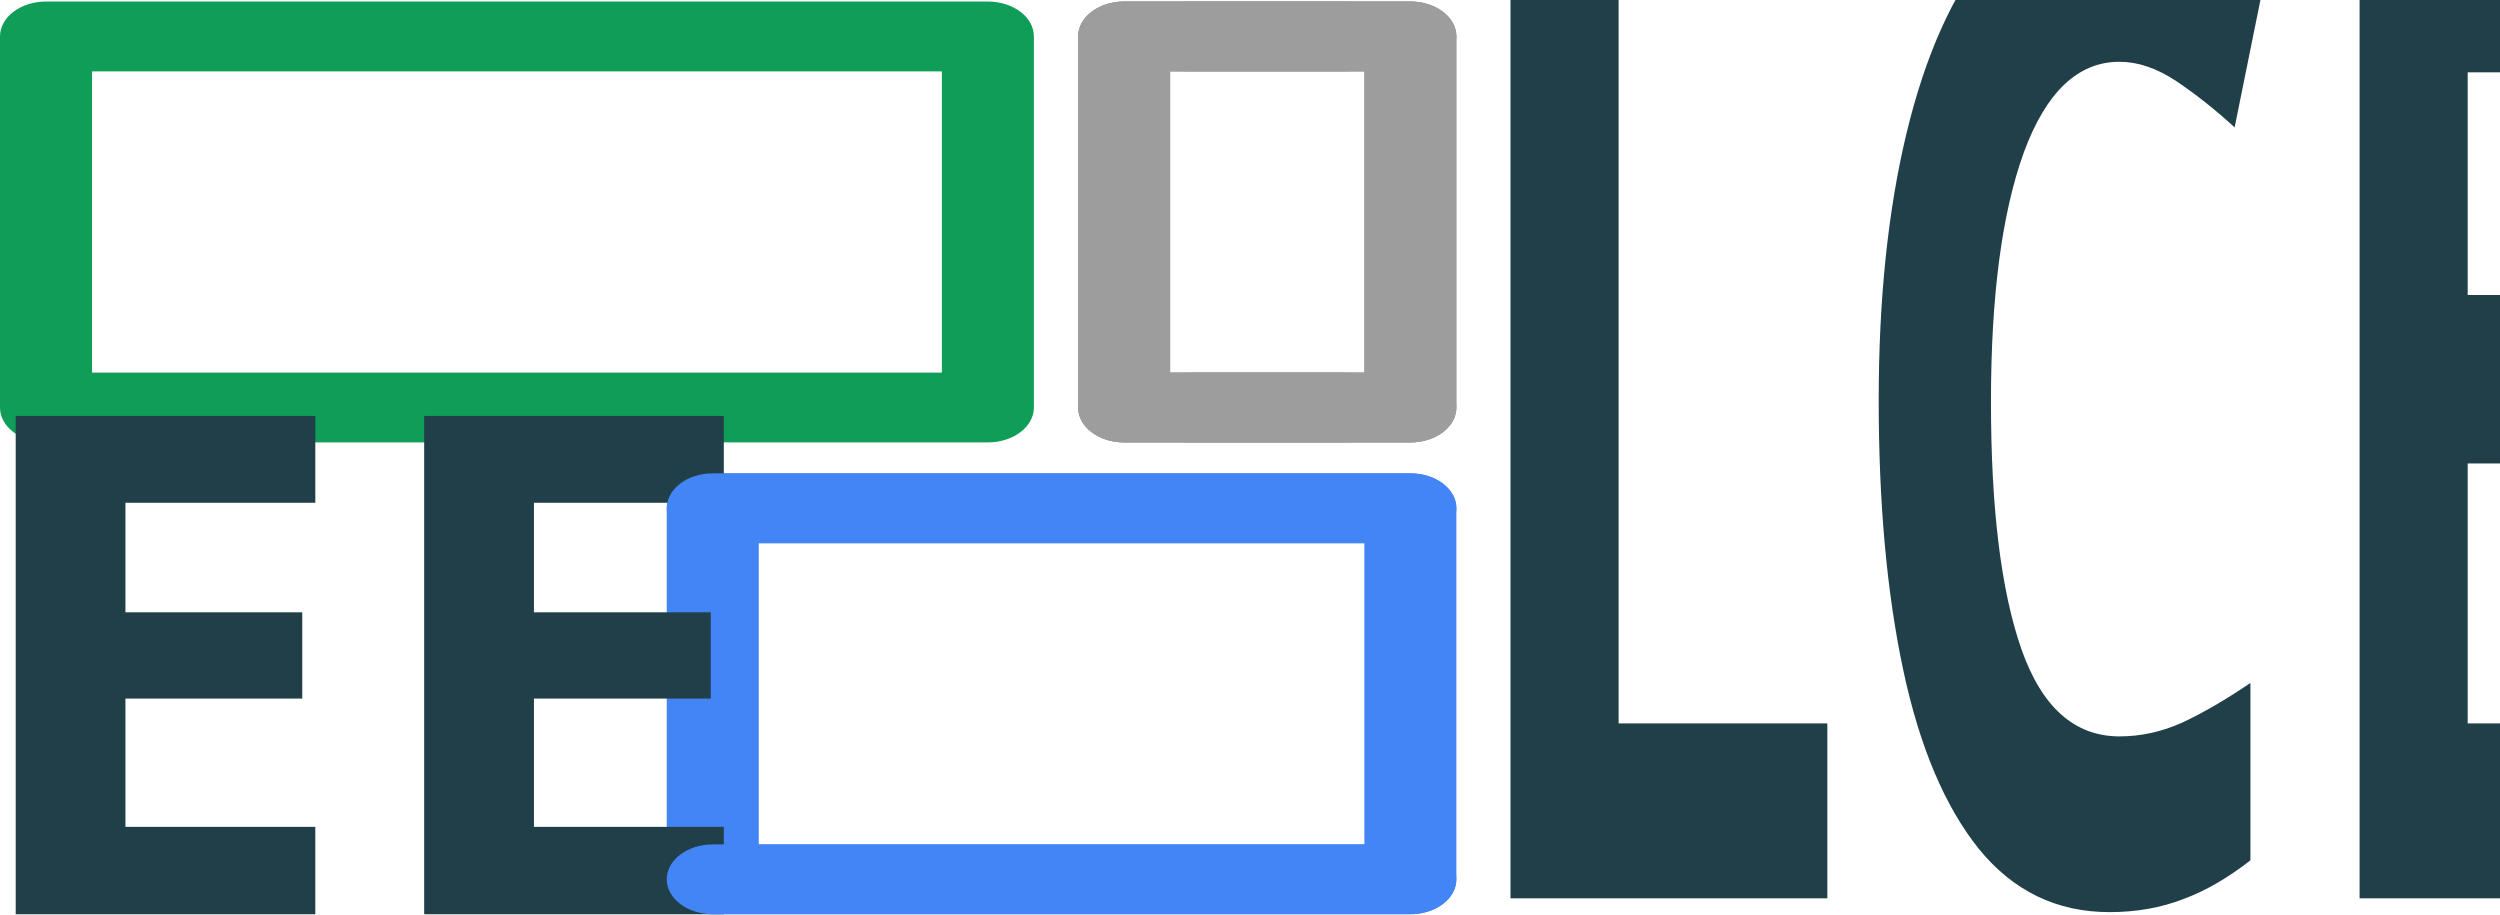
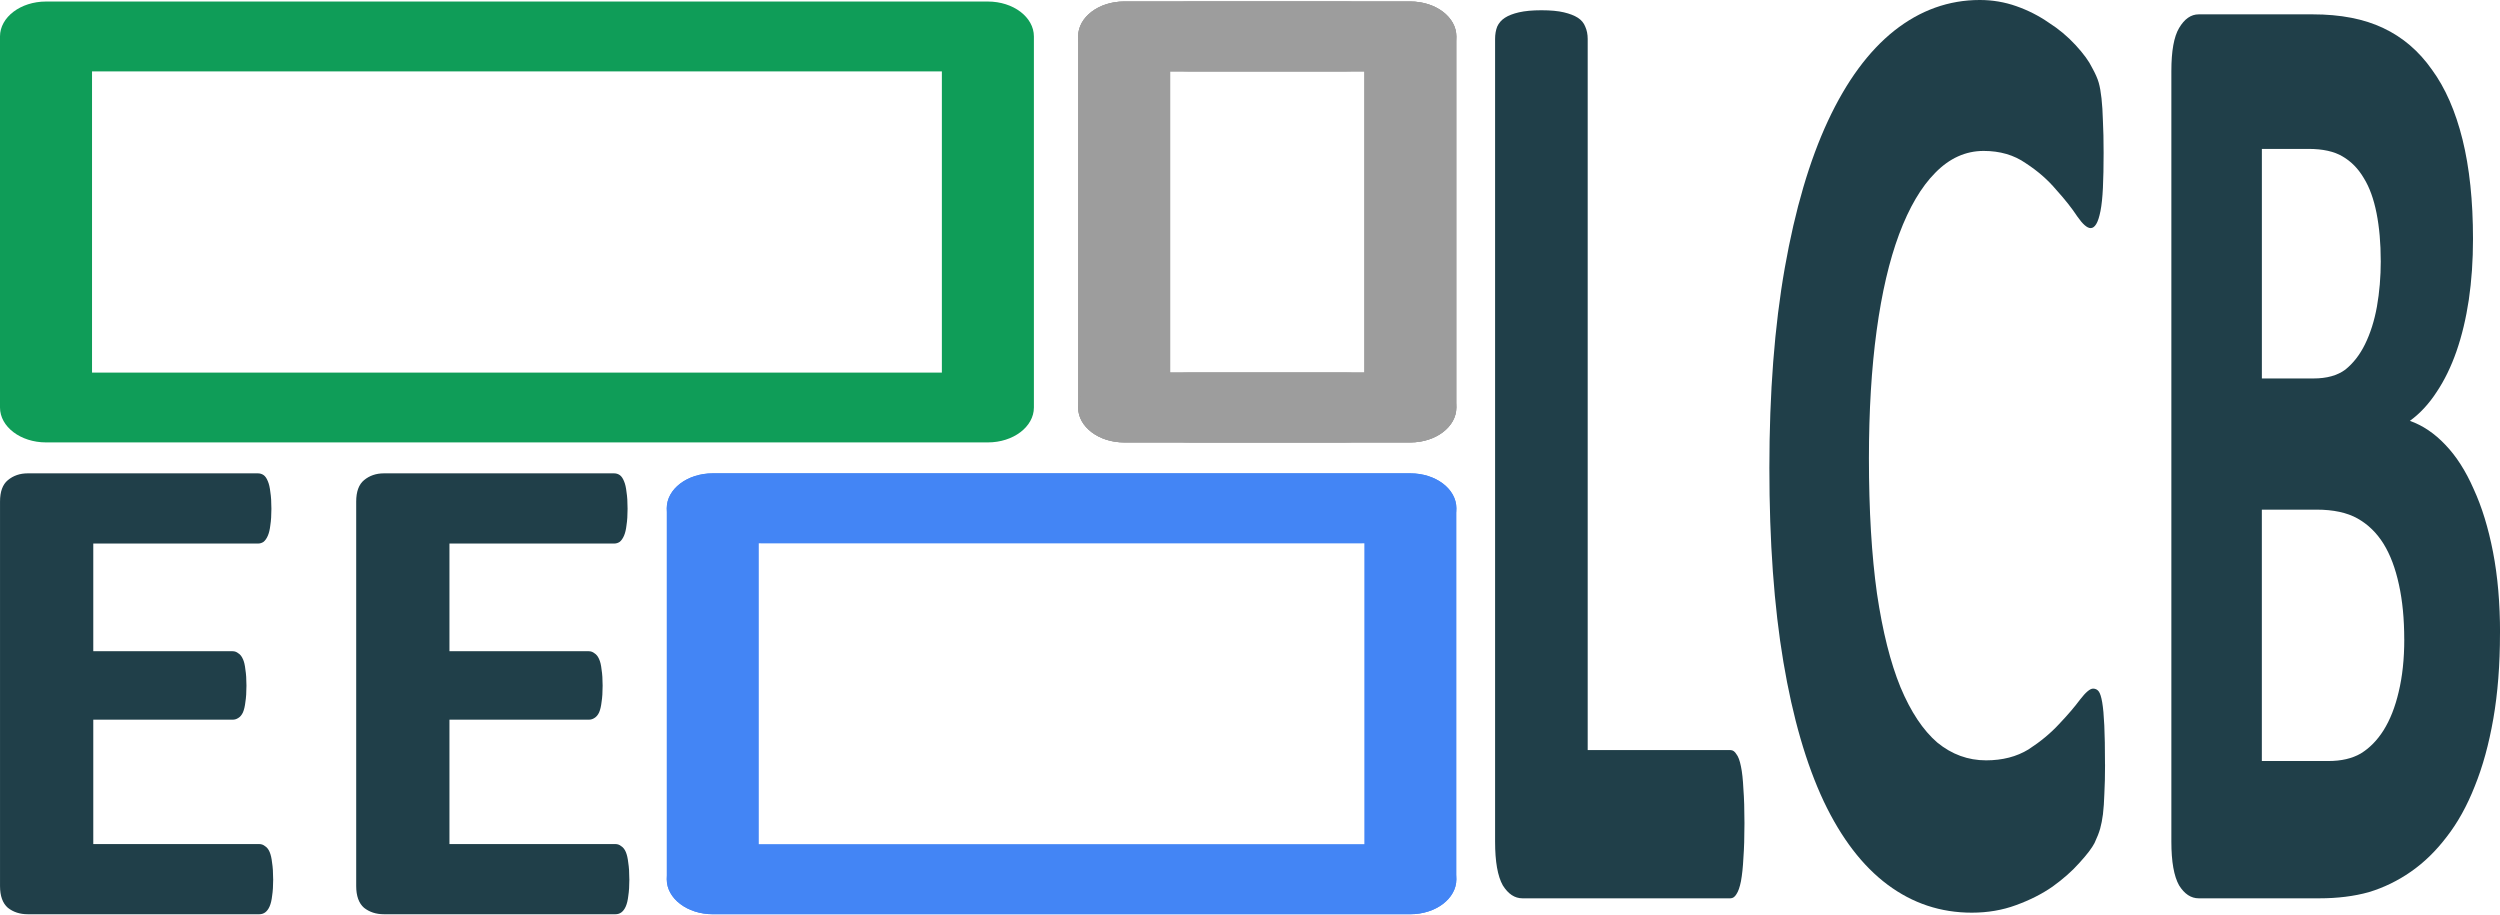
<svg xmlns="http://www.w3.org/2000/svg" width="254.418" height="93.036" viewBox="0 0 67.315 24.616" version="1.1" id="svg8">
  <defs id="defs2">
    <filter style="color-interpolation-filters:sRGB" id="filter5836">
      <feFlood flood-opacity="0.498" flood-color="rgb(0,0,0)" result="flood" id="feFlood5826" />
      <feComposite in="flood" in2="SourceGraphic" operator="out" result="composite1" id="feComposite5828" />
      <feGaussianBlur in="composite1" stdDeviation="64.1" result="blur" id="feGaussianBlur5830" />
      <feOffset dx="11.979" dy="6.3" result="offset" id="feOffset5832" />
      <feComposite in="offset" in2="SourceGraphic" operator="atop" result="composite2" id="feComposite5834" />
    </filter>
    <filter style="color-interpolation-filters:sRGB" id="filter5848">
      <feFlood flood-opacity="0.498" flood-color="rgb(0,0,0)" result="flood" id="feFlood5838" />
      <feComposite in="flood" in2="SourceGraphic" operator="out" result="composite1" id="feComposite5840" />
      <feGaussianBlur in="composite1" stdDeviation="64.1" result="blur" id="feGaussianBlur5842" />
      <feOffset dx="11.979" dy="6.3" result="offset" id="feOffset5844" />
      <feComposite in="offset" in2="SourceGraphic" operator="atop" result="composite2" id="feComposite5846" />
    </filter>
    <filter style="color-interpolation-filters:sRGB" id="filter5860">
      <feFlood flood-opacity="0.498" flood-color="rgb(0,0,0)" result="flood" id="feFlood5850" />
      <feComposite in="flood" in2="SourceGraphic" operator="out" result="composite1" id="feComposite5852" />
      <feGaussianBlur in="composite1" stdDeviation="64.1" result="blur" id="feGaussianBlur5854" />
      <feOffset dx="11.979" dy="6.3" result="offset" id="feOffset5856" />
      <feComposite in="offset" in2="SourceGraphic" operator="atop" result="composite2" id="feComposite5858" />
    </filter>
    <filter style="color-interpolation-filters:sRGB" id="filter5872">
      <feFlood flood-opacity="0.498" flood-color="rgb(0,0,0)" result="flood" id="feFlood5862" />
      <feComposite in="flood" in2="SourceGraphic" operator="out" result="composite1" id="feComposite5864" />
      <feGaussianBlur in="composite1" stdDeviation="64.1" result="blur" id="feGaussianBlur5866" />
      <feOffset dx="11.979" dy="6.3" result="offset" id="feOffset5868" />
      <feComposite in="offset" in2="SourceGraphic" operator="atop" result="composite2" id="feComposite5870" />
    </filter>
    <filter style="color-interpolation-filters:sRGB" id="filter5884">
      <feFlood flood-opacity="0.498" flood-color="rgb(0,0,0)" result="flood" id="feFlood5874" />
      <feComposite in="flood" in2="SourceGraphic" operator="out" result="composite1" id="feComposite5876" />
      <feGaussianBlur in="composite1" stdDeviation="64.1" result="blur" id="feGaussianBlur5878" />
      <feOffset dx="11.979" dy="6.3" result="offset" id="feOffset5880" />
      <feComposite in="offset" in2="SourceGraphic" operator="atop" result="composite2" id="feComposite5882" />
    </filter>
    <filter style="color-interpolation-filters:sRGB" id="filter5836-4">
      <feFlood flood-opacity="0.498" flood-color="rgb(0,0,0)" result="flood" id="feFlood5826-1" />
      <feComposite in="flood" in2="SourceGraphic" operator="out" result="composite1" id="feComposite5828-0" />
      <feGaussianBlur in="composite1" stdDeviation="64.1" result="blur" id="feGaussianBlur5830-5" />
      <feOffset dx="11.979" dy="6.3" result="offset" id="feOffset5832-8" />
      <feComposite in="offset" in2="SourceGraphic" operator="atop" result="composite2" id="feComposite5834-6" />
    </filter>
    <filter style="color-interpolation-filters:sRGB" id="filter5848-5">
      <feFlood flood-opacity="0.498" flood-color="rgb(0,0,0)" result="flood" id="feFlood5838-2" />
      <feComposite in="flood" in2="SourceGraphic" operator="out" result="composite1" id="feComposite5840-9" />
      <feGaussianBlur in="composite1" stdDeviation="64.1" result="blur" id="feGaussianBlur5842-2" />
      <feOffset dx="11.979" dy="6.3" result="offset" id="feOffset5844-4" />
      <feComposite in="offset" in2="SourceGraphic" operator="atop" result="composite2" id="feComposite5846-2" />
    </filter>
    <filter style="color-interpolation-filters:sRGB" id="filter5860-9">
      <feFlood flood-opacity="0.498" flood-color="rgb(0,0,0)" result="flood" id="feFlood5850-2" />
      <feComposite in="flood" in2="SourceGraphic" operator="out" result="composite1" id="feComposite5852-0" />
      <feGaussianBlur in="composite1" stdDeviation="64.1" result="blur" id="feGaussianBlur5854-7" />
      <feOffset dx="11.979" dy="6.3" result="offset" id="feOffset5856-3" />
      <feComposite in="offset" in2="SourceGraphic" operator="atop" result="composite2" id="feComposite5858-4" />
    </filter>
    <filter style="color-interpolation-filters:sRGB" id="filter5872-4">
      <feFlood flood-opacity="0.498" flood-color="rgb(0,0,0)" result="flood" id="feFlood5862-6" />
      <feComposite in="flood" in2="SourceGraphic" operator="out" result="composite1" id="feComposite5864-6" />
      <feGaussianBlur in="composite1" stdDeviation="64.1" result="blur" id="feGaussianBlur5866-2" />
      <feOffset dx="11.979" dy="6.3" result="offset" id="feOffset5868-6" />
      <feComposite in="offset" in2="SourceGraphic" operator="atop" result="composite2" id="feComposite5870-3" />
    </filter>
    <filter style="color-interpolation-filters:sRGB" id="filter5884-7">
      <feFlood flood-opacity="0.498" flood-color="rgb(0,0,0)" result="flood" id="feFlood5874-6" />
      <feComposite in="flood" in2="SourceGraphic" operator="out" result="composite1" id="feComposite5876-3" />
      <feGaussianBlur in="composite1" stdDeviation="64.1" result="blur" id="feGaussianBlur5878-7" />
      <feOffset dx="11.979" dy="6.3" result="offset" id="feOffset5880-1" />
      <feComposite in="offset" in2="SourceGraphic" operator="atop" result="composite2" id="feComposite5882-1" />
    </filter>
    <filter style="color-interpolation-filters:sRGB" id="filter5836-4-9">
      <feFlood flood-opacity="0.498" flood-color="rgb(0,0,0)" result="flood" id="feFlood5826-1-1" />
      <feComposite in="flood" in2="SourceGraphic" operator="out" result="composite1" id="feComposite5828-0-1" />
      <feGaussianBlur in="composite1" stdDeviation="64.1" result="blur" id="feGaussianBlur5830-5-1" />
      <feOffset dx="11.979" dy="6.3" result="offset" id="feOffset5832-8-2" />
      <feComposite in="offset" in2="SourceGraphic" operator="atop" result="composite2" id="feComposite5834-6-4" />
    </filter>
    <filter style="color-interpolation-filters:sRGB" id="filter5848-5-6">
      <feFlood flood-opacity="0.498" flood-color="rgb(0,0,0)" result="flood" id="feFlood5838-2-9" />
      <feComposite in="flood" in2="SourceGraphic" operator="out" result="composite1" id="feComposite5840-9-6" />
      <feGaussianBlur in="composite1" stdDeviation="64.1" result="blur" id="feGaussianBlur5842-2-2" />
      <feOffset dx="11.979" dy="6.3" result="offset" id="feOffset5844-4-0" />
      <feComposite in="offset" in2="SourceGraphic" operator="atop" result="composite2" id="feComposite5846-2-8" />
    </filter>
    <filter style="color-interpolation-filters:sRGB" id="filter5860-9-3">
      <feFlood flood-opacity="0.498" flood-color="rgb(0,0,0)" result="flood" id="feFlood5850-2-4" />
      <feComposite in="flood" in2="SourceGraphic" operator="out" result="composite1" id="feComposite5852-0-4" />
      <feGaussianBlur in="composite1" stdDeviation="64.1" result="blur" id="feGaussianBlur5854-7-2" />
      <feOffset dx="11.979" dy="6.3" result="offset" id="feOffset5856-3-6" />
      <feComposite in="offset" in2="SourceGraphic" operator="atop" result="composite2" id="feComposite5858-4-0" />
    </filter>
    <filter style="color-interpolation-filters:sRGB" id="filter5872-4-8">
      <feFlood flood-opacity="0.498" flood-color="rgb(0,0,0)" result="flood" id="feFlood5862-6-1" />
      <feComposite in="flood" in2="SourceGraphic" operator="out" result="composite1" id="feComposite5864-6-9" />
      <feGaussianBlur in="composite1" stdDeviation="64.1" result="blur" id="feGaussianBlur5866-2-1" />
      <feOffset dx="11.979" dy="6.3" result="offset" id="feOffset5868-6-0" />
      <feComposite in="offset" in2="SourceGraphic" operator="atop" result="composite2" id="feComposite5870-3-0" />
    </filter>
    <filter style="color-interpolation-filters:sRGB" id="filter5884-7-7">
      <feFlood flood-opacity="0.498" flood-color="rgb(0,0,0)" result="flood" id="feFlood5874-6-9" />
      <feComposite in="flood" in2="SourceGraphic" operator="out" result="composite1" id="feComposite5876-3-9" />
      <feGaussianBlur in="composite1" stdDeviation="64.1" result="blur" id="feGaussianBlur5878-7-2" />
      <feOffset dx="11.979" dy="6.3" result="offset" id="feOffset5880-1-3" />
      <feComposite in="offset" in2="SourceGraphic" operator="atop" result="composite2" id="feComposite5882-1-7" />
    </filter>
    <filter style="color-interpolation-filters:sRGB" id="filter5836-4-3">
      <feFlood flood-opacity="0.498" flood-color="rgb(0,0,0)" result="flood" id="feFlood5826-1-3" />
      <feComposite in="flood" in2="SourceGraphic" operator="out" result="composite1" id="feComposite5828-0-0" />
      <feGaussianBlur in="composite1" stdDeviation="64.1" result="blur" id="feGaussianBlur5830-5-0" />
      <feOffset dx="11.979" dy="6.3" result="offset" id="feOffset5832-8-8" />
      <feComposite in="offset" in2="SourceGraphic" operator="atop" result="composite2" id="feComposite5834-6-0" />
    </filter>
    <filter style="color-interpolation-filters:sRGB" id="filter5848-5-2">
      <feFlood flood-opacity="0.498" flood-color="rgb(0,0,0)" result="flood" id="feFlood5838-2-8" />
      <feComposite in="flood" in2="SourceGraphic" operator="out" result="composite1" id="feComposite5840-9-9" />
      <feGaussianBlur in="composite1" stdDeviation="64.1" result="blur" id="feGaussianBlur5842-2-5" />
      <feOffset dx="11.979" dy="6.3" result="offset" id="feOffset5844-4-8" />
      <feComposite in="offset" in2="SourceGraphic" operator="atop" result="composite2" id="feComposite5846-2-7" />
    </filter>
    <filter style="color-interpolation-filters:sRGB" id="filter5860-9-9">
      <feFlood flood-opacity="0.498" flood-color="rgb(0,0,0)" result="flood" id="feFlood5850-2-2" />
      <feComposite in="flood" in2="SourceGraphic" operator="out" result="composite1" id="feComposite5852-0-7" />
      <feGaussianBlur in="composite1" stdDeviation="64.1" result="blur" id="feGaussianBlur5854-7-8" />
      <feOffset dx="11.979" dy="6.3" result="offset" id="feOffset5856-3-5" />
      <feComposite in="offset" in2="SourceGraphic" operator="atop" result="composite2" id="feComposite5858-4-3" />
    </filter>
    <filter style="color-interpolation-filters:sRGB" id="filter5872-4-2">
      <feFlood flood-opacity="0.498" flood-color="rgb(0,0,0)" result="flood" id="feFlood5862-6-4" />
      <feComposite in="flood" in2="SourceGraphic" operator="out" result="composite1" id="feComposite5864-6-6" />
      <feGaussianBlur in="composite1" stdDeviation="64.1" result="blur" id="feGaussianBlur5866-2-9" />
      <feOffset dx="11.979" dy="6.3" result="offset" id="feOffset5868-6-2" />
      <feComposite in="offset" in2="SourceGraphic" operator="atop" result="composite2" id="feComposite5870-3-2" />
    </filter>
    <filter style="color-interpolation-filters:sRGB" id="filter5884-7-8">
      <feFlood flood-opacity="0.498" flood-color="rgb(0,0,0)" result="flood" id="feFlood5874-6-1" />
      <feComposite in="flood" in2="SourceGraphic" operator="out" result="composite1" id="feComposite5876-3-6" />
      <feGaussianBlur in="composite1" stdDeviation="64.1" result="blur" id="feGaussianBlur5878-7-8" />
      <feOffset dx="11.979" dy="6.3" result="offset" id="feOffset5880-1-38" />
      <feComposite in="offset" in2="SourceGraphic" operator="atop" result="composite2" id="feComposite5882-1-71" />
    </filter>
  </defs>
  <g id="layer1" transform="translate(-55.27228,-107.1267)">
    <g transform="matrix(0.5897649,0,0,1,34.14366,-5.75121)" id="g5311-3">
      <path transform="matrix(1.058486,0,0,0.5661959,-2.487,59.87654)" id="path4605-4-9-6" d="M 97.029,97.003 H 86.667 V 111.328 h 7.561 c 1.096,0 1.984,0.743 1.984,1.661 0,0.917 -0.888,1.661 -1.984,1.661 h -9.545 c -1.096,0 -1.984,-0.743 -1.984,-1.661 V 95.343 c 0,-0.917 0.888,-1.661 1.984,-1.661 h 12.346 c 1.096,0 1.984,0.743 1.984,1.661 0,0.917 -0.888,1.661 -1.984,1.661 z" style="fill:#9d9d9d;fill-opacity:1;stroke-width:0.242" clip-path="none" />
      <path transform="matrix(1.058486,0,0,0.5661959,-2.487,59.87654)" clip-path="none" style="fill:#9d9d9d;fill-opacity:1;stroke-width:0.242" d="M 97.029,111.328 H 86.667 V 97.003 h 7.561 c 1.096,0 1.984,-0.743 1.984,-1.661 0,-0.917 -0.888,-1.661 -1.984,-1.661 h -9.545 c -1.096,0 -1.984,0.743 -1.984,1.661 v 17.646 c 0,0.917 0.888,1.661 1.984,1.661 h 12.346 c 1.096,0 1.984,-0.743 1.984,-1.661 0,-0.917 -0.888,-1.661 -1.984,-1.661 z" id="path4489-1-6-4" />
    </g>
    <path id="path4487-1-2-5" d="m 93.248,121.752 c 0.684,0 1.239,-0.421 1.239,-0.94 0,-0.519 -0.554,-0.94 -1.239,-0.94 H 74.464 c -0.684,0 -1.239,0.421 -1.239,0.94 v 9.991 c 0,0.519 0.554,0.94 1.239,0.94 h 18.783 c 0.684,0 1.239,-0.421 1.239,-0.94 0,-0.519 -0.554,-0.94 -1.239,-0.94 H 75.703 v -8.11 z" style="fill:#4385f5;fill-opacity:1;stroke-width:0.144" />
    <path id="path4493-8-1-3" d="m 83.111,118.099 v -9.991 c 0,-0.519 -0.554,-0.94 -1.239,-0.94 H 56.511 c -0.684,0 -1.239,0.421 -1.239,0.94 v 9.991 c 0,0.519 0.554,0.94 1.239,0.94 h 25.361 c 0.684,0 1.239,-0.421 1.239,-0.94 z m -2.478,-0.94 H 57.75 v -8.11 h 22.883 z" style="fill:#0f9d58;fill-opacity:1;stroke-width:0.144" />
-     <text xml:space="preserve" style="font-style:normal;font-variant:normal;font-weight:bold;font-stretch:normal;font-size:26.994px;line-height:1.25;font-family:Calibri;-inkscape-font-specification:'Calibri, Bold';font-variant-ligatures:normal;font-variant-caps:normal;font-variant-numeric:normal;font-feature-settings:normal;text-align:start;letter-spacing:0px;word-spacing:0px;writing-mode:lr-tb;text-anchor:start;fill:#203f49;fill-opacity:1;stroke:none;stroke-width:0.675" x="131.461" y="94.093" id="text4585-6-9-9-0" transform="scale(0.7165447,1.395586)">
-       <tspan id="tspan4583-9-2-1-7" x="131.461" y="94.093" style="font-style:normal;font-variant:normal;font-weight:bold;font-stretch:normal;font-size:26.994px;font-family:Calibri;-inkscape-font-specification:'Calibri, Bold';font-variant-ligatures:normal;font-variant-caps:normal;font-variant-numeric:normal;font-feature-settings:normal;text-align:start;writing-mode:lr-tb;text-anchor:start;fill:#203f49;fill-opacity:1;stroke-width:0.675">LCB</tspan>
-     </text>
-     <text xml:space="preserve" style="font-style:normal;font-variant:normal;font-weight:bold;font-stretch:normal;font-size:19.21px;line-height:1.25;font-family:Calibri;-inkscape-font-specification:'Calibri, Bold';font-variant-ligatures:normal;font-variant-caps:normal;font-variant-numeric:normal;font-feature-settings:normal;text-align:start;letter-spacing:0px;word-spacing:0px;writing-mode:lr-tb;text-anchor:start;opacity:1;fill:#203f49;fill-opacity:1;stroke:none;stroke-width:0.48" x="52.737" y="134.698" id="text4585-61-0-0-5" transform="scale(1.022432,0.9780601)">
-       <tspan id="tspan4583-4-3-7-1" x="52.737" y="134.698" style="font-style:normal;font-variant:normal;font-weight:bold;font-stretch:normal;font-size:19.21px;font-family:Calibri;-inkscape-font-specification:'Calibri, Bold';font-variant-ligatures:normal;font-variant-caps:normal;font-variant-numeric:normal;font-feature-settings:normal;text-align:start;writing-mode:lr-tb;text-anchor:start;fill:#203f49;fill-opacity:1;stroke-width:0.48">EE</tspan>
-     </text>
+     <g aria-label="LCB" transform="scale(0.7165447,1.395586)" style="font-style:normal;font-variant:normal;font-weight:bold;font-stretch:normal;font-size:26.994px;line-height:1.25;font-family:Calibri;-inkscape-font-specification:'Calibri, Bold';font-variant-ligatures:normal;font-variant-caps:normal;font-variant-numeric:normal;font-feature-settings:normal;text-align:start;letter-spacing:0px;word-spacing:0px;writing-mode:lr-tb;text-anchor:start;fill:#203f49;fill-opacity:1;stroke:none;stroke-width:0.675" id="text4585-6-9-9-0">
+       <path d="m 142.69,92.644 q 0,0.395 -0.04,0.672 -0.026,0.264 -0.092,0.448 -0.066,0.171 -0.171,0.25 -0.092,0.079 -0.224,0.079 h -7.816 q -0.435,0 -0.738,-0.25 -0.29,-0.264 -0.29,-0.844 V 77.512 q 0,-0.132 0.079,-0.237 0.092,-0.105 0.29,-0.171 0.198,-0.066 0.527,-0.105 0.343,-0.04 0.844,-0.04 0.514,0 0.844,0.04 0.33,0.04 0.527,0.105 0.198,0.066 0.277,0.171 0.092,0.105 0.092,0.237 v 13.721 h 5.364 q 0.132,0 0.224,0.079 0.105,0.066 0.171,0.237 0.066,0.158 0.092,0.435 0.04,0.264 0.04,0.659 z" style="font-style:normal;font-variant:normal;font-weight:bold;font-stretch:normal;font-size:26.994px;font-family:Calibri;-inkscape-font-specification:'Calibri, Bold';font-variant-ligatures:normal;font-variant-caps:normal;font-variant-numeric:normal;font-feature-settings:normal;text-align:start;writing-mode:lr-tb;text-anchor:start;fill:#203f49;fill-opacity:1;stroke-width:0.675" id="path5283" />
+       <path d="m 156.24,91.51 q 0,0.33 -0.026,0.567 -0.013,0.224 -0.053,0.395 -0.04,0.158 -0.105,0.277 -0.066,0.119 -0.211,0.277 -0.145,0.145 -0.567,0.382 -0.409,0.237 -1.015,0.461 -0.593,0.211 -1.371,0.356 -0.764,0.145 -1.661,0.145 -1.753,0 -3.163,-0.54 -1.41,-0.54 -2.399,-1.608 -0.989,-1.081 -1.516,-2.689 -0.527,-1.608 -0.527,-3.743 0,-2.175 0.58,-3.862 0.58,-1.687 1.621,-2.834 1.041,-1.147 2.491,-1.74 1.463,-0.593 3.216,-0.593 0.712,0 1.371,0.119 0.659,0.119 1.213,0.316 0.567,0.185 1.015,0.435 0.448,0.25 0.619,0.435 0.185,0.171 0.25,0.29 0.066,0.119 0.105,0.303 0.04,0.185 0.053,0.435 0.026,0.25 0.026,0.619 0,0.395 -0.026,0.672 -0.026,0.277 -0.092,0.448 -0.066,0.171 -0.158,0.25 -0.092,0.079 -0.211,0.079 -0.198,0 -0.501,-0.224 -0.303,-0.237 -0.791,-0.514 -0.474,-0.29 -1.147,-0.514 -0.659,-0.237 -1.582,-0.237 -1.015,0 -1.819,0.422 -0.791,0.409 -1.358,1.186 -0.554,0.764 -0.844,1.858 -0.29,1.094 -0.29,2.465 0,1.503 0.303,2.61 0.316,1.094 0.883,1.806 0.58,0.712 1.384,1.068 0.817,0.343 1.832,0.343 0.923,0 1.595,-0.211 0.672,-0.224 1.147,-0.488 0.488,-0.264 0.791,-0.474 0.316,-0.211 0.488,-0.211 0.132,0 0.211,0.053 0.079,0.053 0.132,0.211 0.053,0.158 0.079,0.448 0.026,0.277 0.026,0.751 z" style="font-style:normal;font-variant:normal;font-weight:bold;font-stretch:normal;font-size:26.994px;font-family:Calibri;-inkscape-font-specification:'Calibri, Bold';font-variant-ligatures:normal;font-variant-caps:normal;font-variant-numeric:normal;font-feature-settings:normal;text-align:start;writing-mode:lr-tb;text-anchor:start;fill:#203f49;fill-opacity:1;stroke-width:0.675" id="path5285" />
+       <path d="m 171.081,88.979 q 0,0.909 -0.25,1.648 -0.25,0.738 -0.699,1.305 -0.435,0.567 -1.054,0.975 -0.606,0.409 -1.344,0.672 -0.738,0.264 -1.582,0.395 -0.83,0.119 -1.858,0.119 h -4.534 q -0.435,0 -0.738,-0.25 -0.29,-0.264 -0.29,-0.844 V 78.132 q 0,-0.58 0.29,-0.83 0.303,-0.264 0.738,-0.264 h 4.284 q 1.568,0 2.649,0.264 1.094,0.264 1.832,0.804 0.751,0.527 1.147,1.344 0.395,0.817 0.395,1.924 0,0.619 -0.158,1.173 -0.158,0.54 -0.461,0.989 -0.303,0.448 -0.751,0.791 -0.435,0.343 -1.002,0.554 0.725,0.132 1.331,0.461 0.619,0.33 1.068,0.857 0.461,0.514 0.725,1.213 0.264,0.699 0.264,1.568 z m -4.481,-7.183 q 0,-0.514 -0.158,-0.923 -0.158,-0.409 -0.474,-0.672 -0.316,-0.277 -0.804,-0.422 -0.474,-0.145 -1.278,-0.145 h -1.753 v 4.429 h 1.938 q 0.751,0 1.199,-0.171 0.448,-0.185 0.738,-0.488 0.303,-0.316 0.448,-0.725 0.145,-0.422 0.145,-0.883 z m 0.883,7.302 q 0,-0.593 -0.198,-1.054 -0.198,-0.474 -0.58,-0.791 -0.382,-0.316 -0.975,-0.488 -0.593,-0.171 -1.542,-0.171 h -2.056 v 4.85 h 2.504 q 0.725,0 1.213,-0.145 0.501,-0.158 0.857,-0.448 0.369,-0.303 0.567,-0.738 0.211,-0.448 0.211,-1.015 z" style="font-style:normal;font-variant:normal;font-weight:bold;font-stretch:normal;font-size:26.994px;font-family:Calibri;-inkscape-font-specification:'Calibri, Bold';font-variant-ligatures:normal;font-variant-caps:normal;font-variant-numeric:normal;font-feature-settings:normal;text-align:start;writing-mode:lr-tb;text-anchor:start;fill:#203f49;fill-opacity:1;stroke-width:0.675" id="path5287" />
+     </g>
+     <g aria-label="EE" transform="scale(1.022432,0.9780601)" style="font-style:normal;font-variant:normal;font-weight:bold;font-stretch:normal;font-size:19.21px;line-height:1.25;font-family:Calibri;-inkscape-font-specification:'Calibri, Bold';font-variant-ligatures:normal;font-variant-caps:normal;font-variant-numeric:normal;font-feature-settings:normal;text-align:start;letter-spacing:0px;word-spacing:0px;writing-mode:lr-tb;text-anchor:start;opacity:1;fill:#203f49;fill-opacity:1;stroke:none;stroke-width:0.48" id="text4585-61-0-0-5">
+       <path d="m 61.254,133.732 q 0,0.272 -0.028,0.46 -0.019,0.178 -0.066,0.291 -0.047,0.113 -0.122,0.169 -0.066,0.047 -0.15,0.047 h -6.097 q -0.31,0 -0.525,-0.178 -0.206,-0.188 -0.206,-0.6 v -10.581 q 0,-0.413 0.206,-0.591 0.216,-0.188 0.525,-0.188 h 6.059 q 0.084,0 0.15,0.047 0.066,0.047 0.113,0.169 0.047,0.113 0.066,0.3 0.028,0.178 0.028,0.46 0,0.263 -0.028,0.45 -0.019,0.178 -0.066,0.291 -0.047,0.113 -0.113,0.169 -0.066,0.047 -0.15,0.047 h -4.334 v 2.964 h 3.668 q 0.084,0 0.15,0.056 0.075,0.047 0.122,0.159 0.047,0.103 0.066,0.291 0.028,0.178 0.028,0.441 0,0.272 -0.028,0.45 -0.019,0.178 -0.066,0.291 -0.047,0.103 -0.122,0.15 -0.066,0.047 -0.15,0.047 h -3.668 v 3.424 h 4.371 q 0.084,0 0.15,0.056 0.075,0.047 0.122,0.159 0.047,0.113 0.066,0.3 0.028,0.178 0.028,0.45 z" style="font-style:normal;font-variant:normal;font-weight:bold;font-stretch:normal;font-size:19.21px;font-family:Calibri;-inkscape-font-specification:'Calibri, Bold';font-variant-ligatures:normal;font-variant-caps:normal;font-variant-numeric:normal;font-feature-settings:normal;text-align:start;writing-mode:lr-tb;text-anchor:start;fill:#203f49;fill-opacity:1;stroke-width:0.48" id="path5278" />
+       <path d="m 70.634,133.732 q 0,0.272 -0.028,0.46 -0.019,0.178 -0.066,0.291 -0.047,0.113 -0.122,0.169 -0.066,0.047 -0.15,0.047 h -6.097 q -0.31,0 -0.525,-0.178 -0.206,-0.188 -0.206,-0.6 v -10.581 q 0,-0.413 0.206,-0.591 0.216,-0.188 0.525,-0.188 h 6.059 q 0.084,0 0.15,0.047 0.066,0.047 0.113,0.169 0.047,0.113 0.066,0.3 0.028,0.178 0.028,0.46 0,0.263 -0.028,0.45 -0.019,0.178 -0.066,0.291 -0.047,0.113 -0.113,0.169 -0.066,0.047 -0.15,0.047 h -4.334 v 2.964 h 3.668 q 0.084,0 0.15,0.056 0.075,0.047 0.122,0.159 0.047,0.103 0.066,0.291 0.028,0.178 0.028,0.441 0,0.272 -0.028,0.45 -0.019,0.178 -0.066,0.291 -0.047,0.103 -0.122,0.15 -0.066,0.047 -0.15,0.047 h -3.668 v 3.424 h 4.371 q 0.084,0 0.15,0.056 0.075,0.047 0.122,0.159 0.047,0.113 0.066,0.3 0.028,0.178 0.028,0.45 z" style="font-style:normal;font-variant:normal;font-weight:bold;font-stretch:normal;font-size:19.21px;font-family:Calibri;-inkscape-font-specification:'Calibri, Bold';font-variant-ligatures:normal;font-variant-caps:normal;font-variant-numeric:normal;font-feature-settings:normal;text-align:start;writing-mode:lr-tb;text-anchor:start;fill:#203f49;fill-opacity:1;stroke-width:0.48" id="path5280" />
+     </g>
    <path style="fill:#4385f5;fill-opacity:1;stroke-width:0.144" d="m 74.464,121.752 c -0.684,0 -1.239,-0.421 -1.239,-0.94 0,-0.519 0.554,-0.94 1.239,-0.94 H 93.248 c 0.684,0 1.239,0.421 1.239,0.94 v 9.991 c 0,0.519 -0.554,0.94 -1.239,0.94 H 74.464 c -0.684,0 -1.239,-0.421 -1.239,-0.94 0,-0.519 0.554,-0.94 1.239,-0.94 H 92.009 v -8.11 z" id="path5305-2" />
    <g id="g5317-7" transform="matrix(-0.5897649,0,0,1,144.6448,-5.75121)">
      <path clip-path="none" style="fill:#9d9d9d;fill-opacity:1;stroke-width:0.242" d="M 97.029,97.003 H 86.667 V 111.328 h 7.561 c 1.096,0 1.984,0.743 1.984,1.661 0,0.917 -0.888,1.661 -1.984,1.661 h -9.545 c -1.096,0 -1.984,-0.743 -1.984,-1.661 V 95.343 c 0,-0.917 0.888,-1.661 1.984,-1.661 h 12.346 c 1.096,0 1.984,0.743 1.984,1.661 0,0.917 -0.888,1.661 -1.984,1.661 z" id="path5313-9" transform="matrix(1.058486,0,0,0.5661959,-2.487,59.87654)" />
      <path id="path5315-3" d="M 97.029,111.328 H 86.667 V 97.003 h 7.561 c 1.096,0 1.984,-0.743 1.984,-1.661 0,-0.917 -0.888,-1.661 -1.984,-1.661 h -9.545 c -1.096,0 -1.984,0.743 -1.984,1.661 v 17.646 c 0,0.917 0.888,1.661 1.984,1.661 h 12.346 c 1.096,0 1.984,-0.743 1.984,-1.661 0,-0.917 -0.888,-1.661 -1.984,-1.661 z" style="fill:#9d9d9d;fill-opacity:1;stroke-width:0.242" clip-path="none" transform="matrix(1.058486,0,0,0.5661959,-2.487,59.87654)" />
    </g>
  </g>
</svg>
